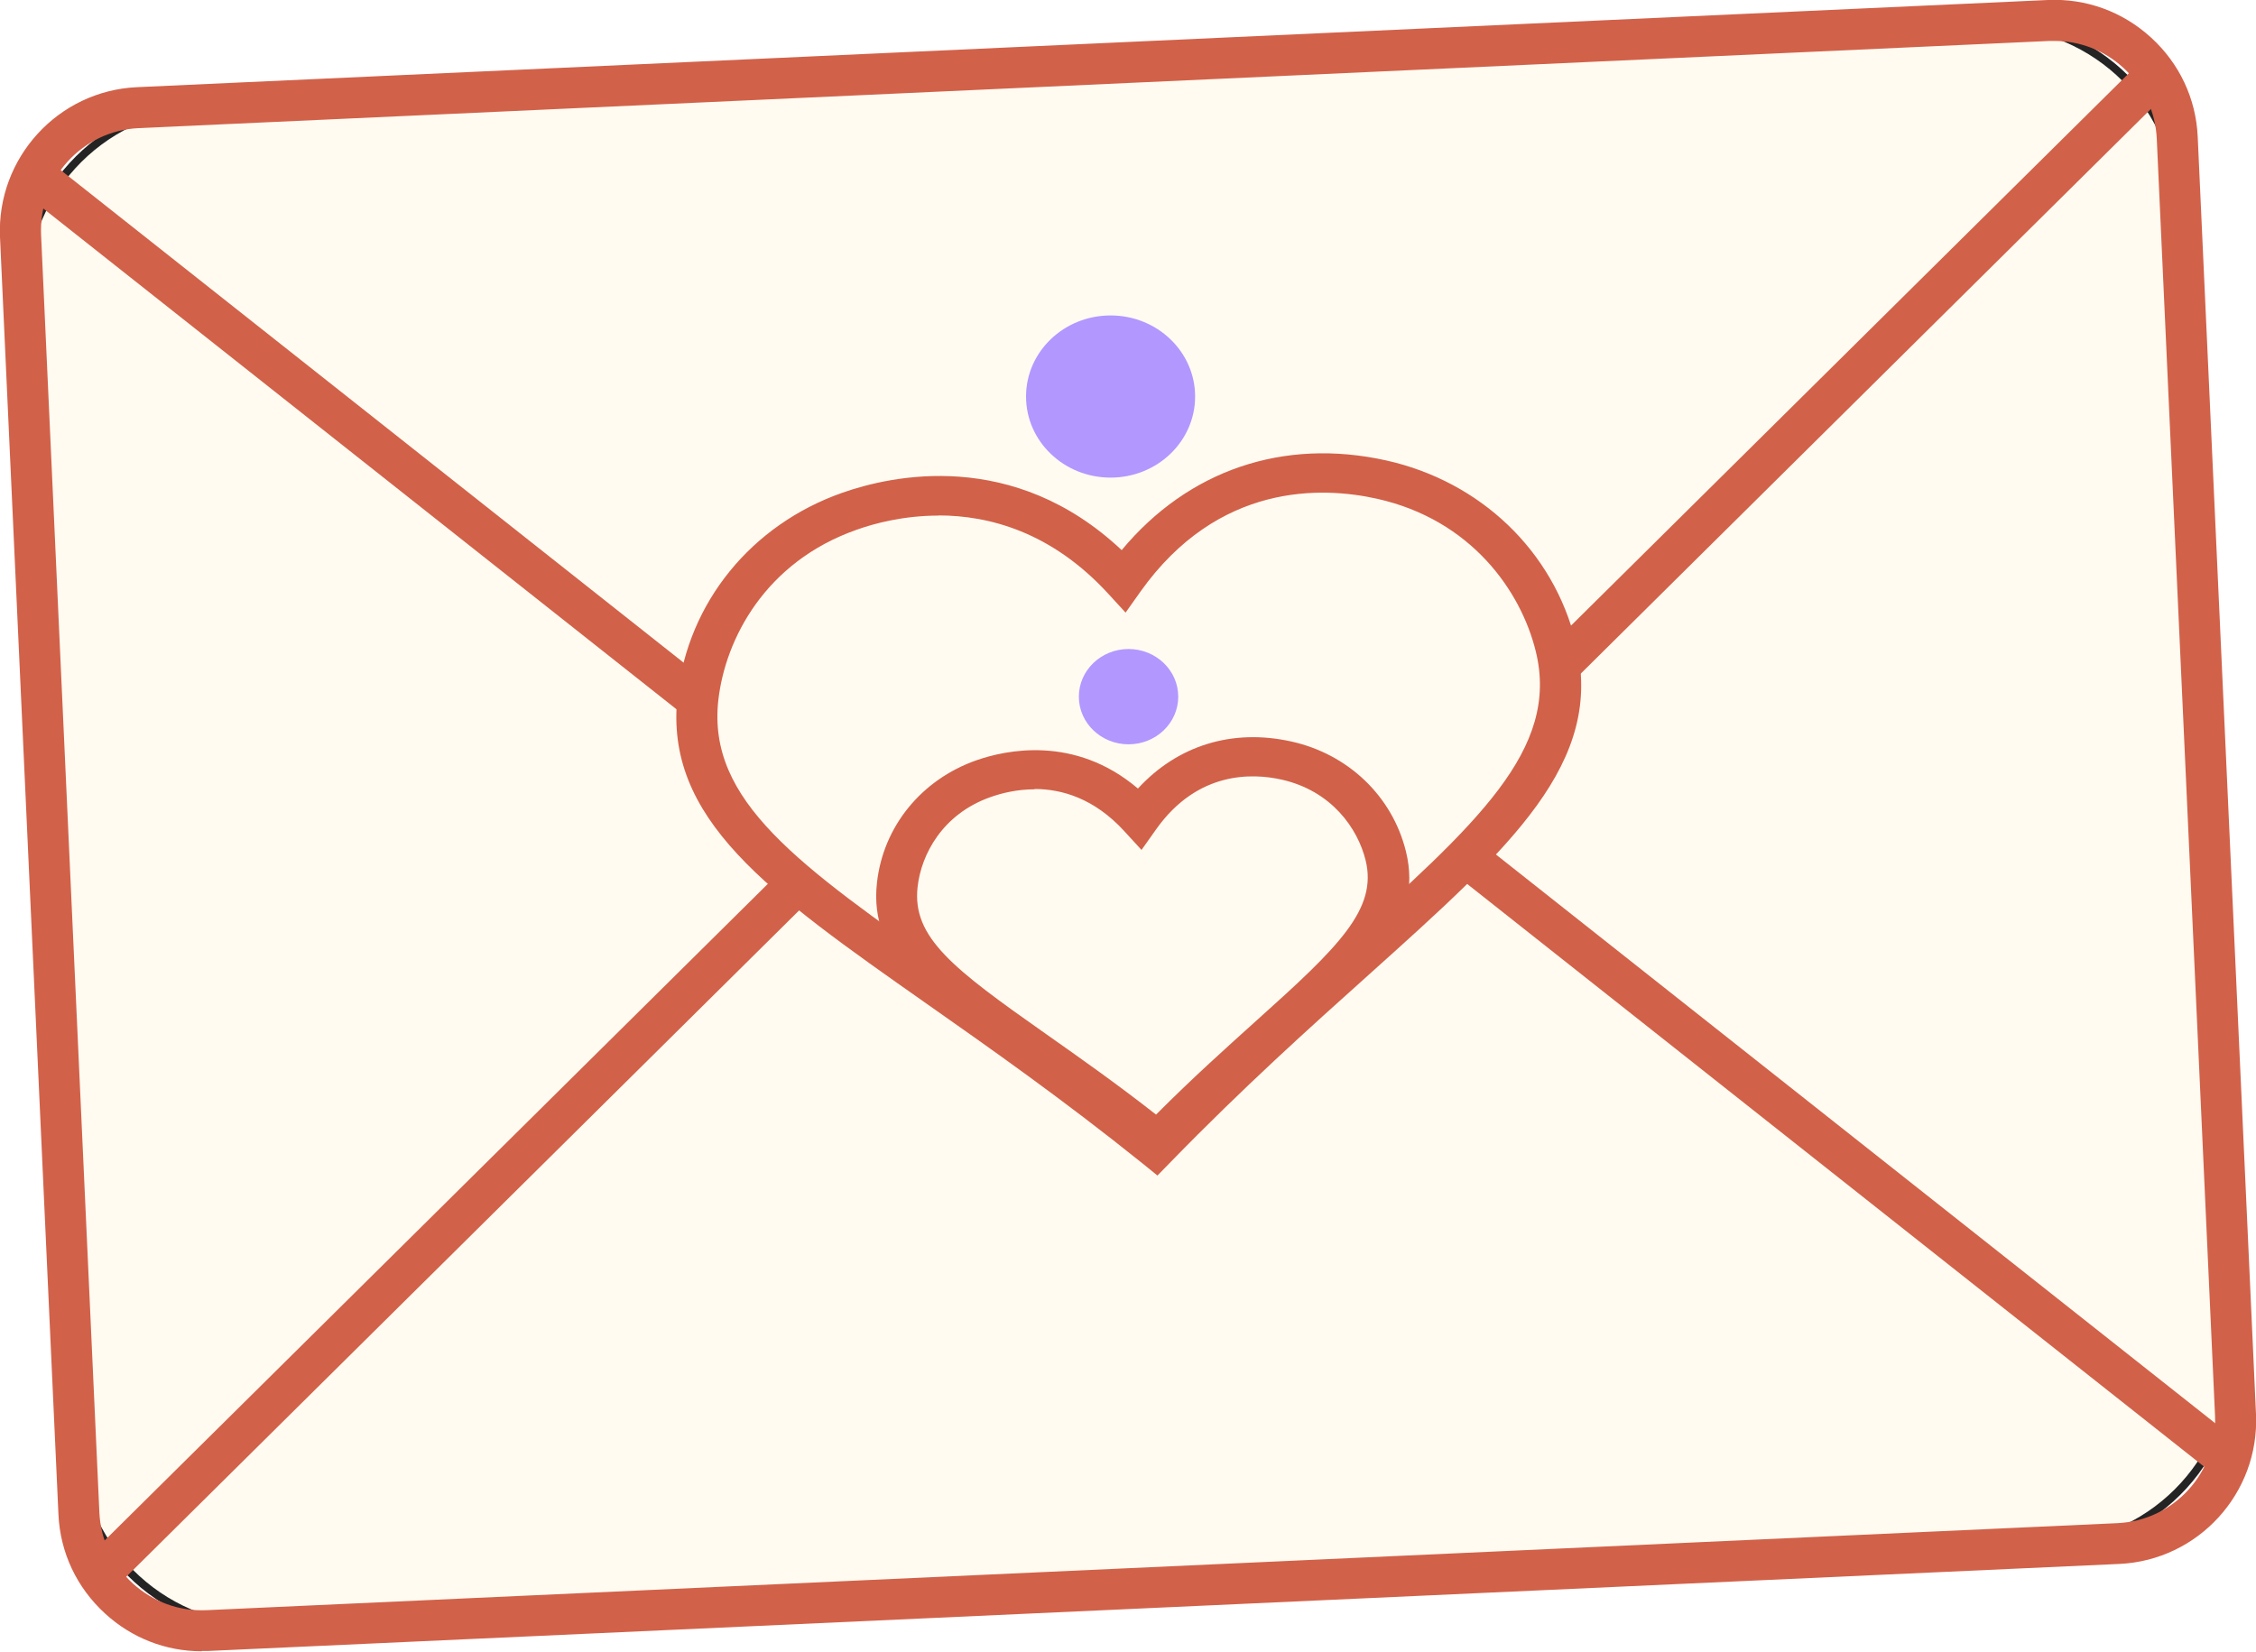
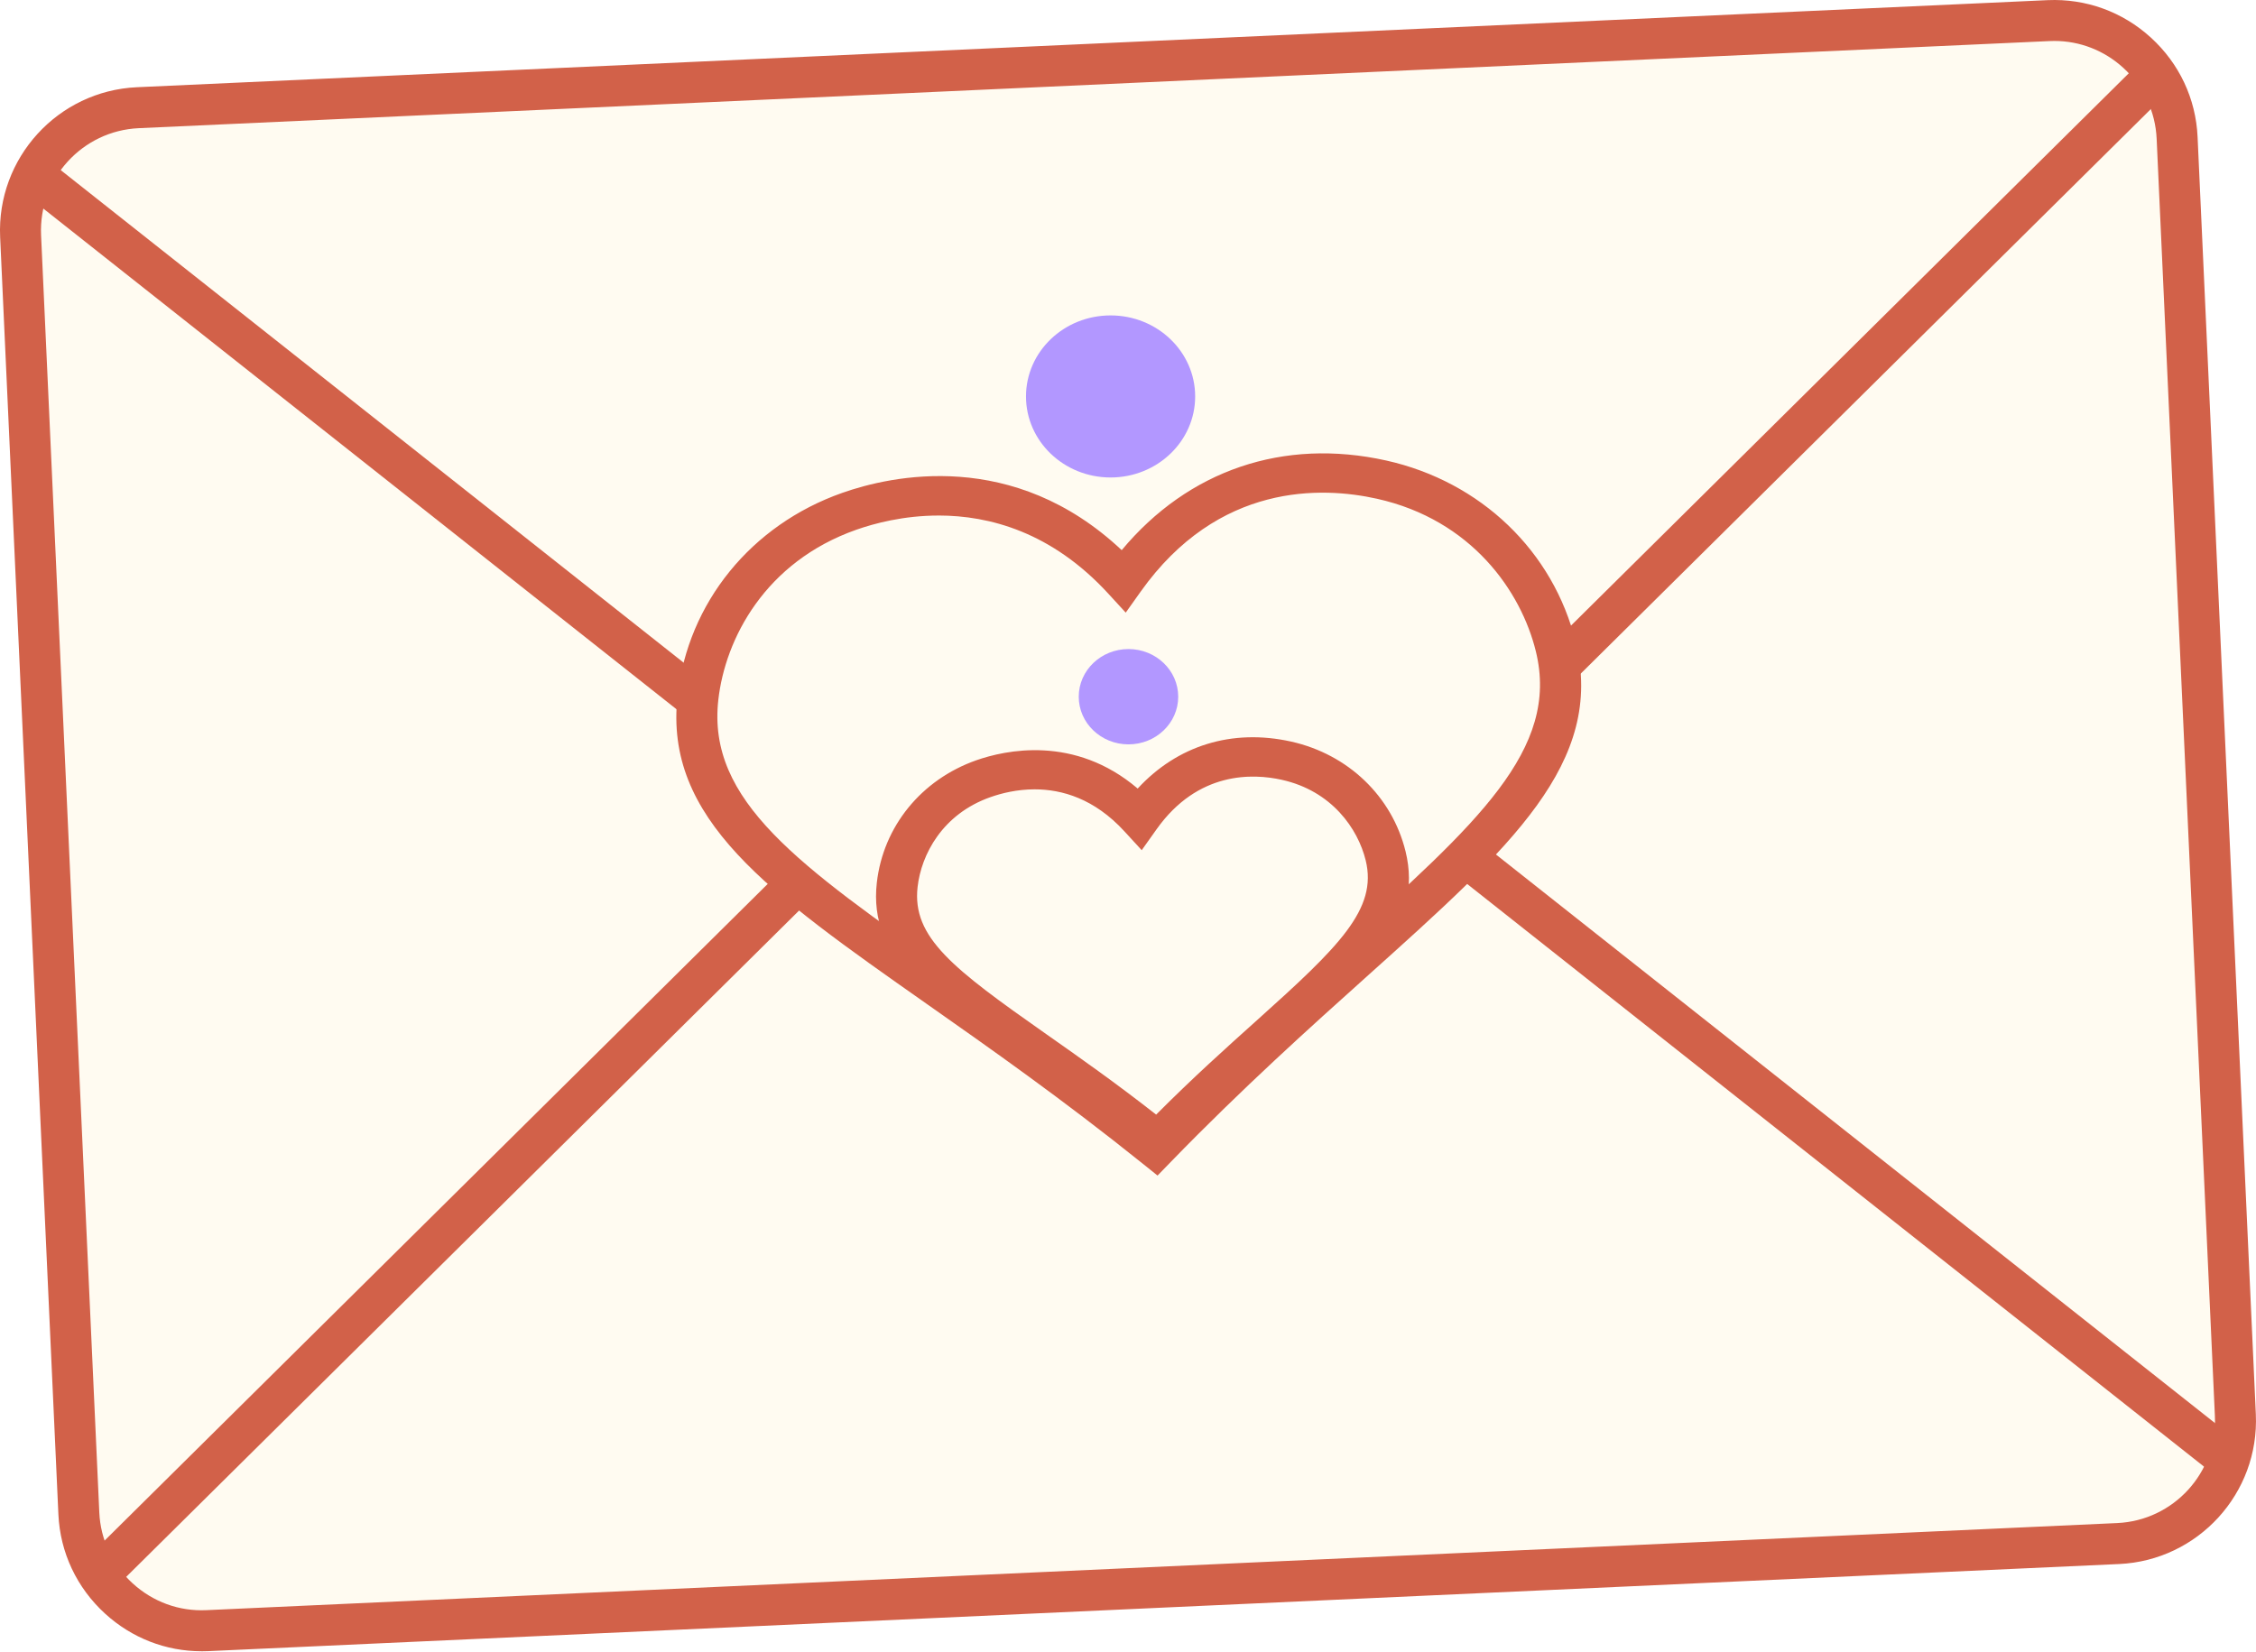
- <svg xmlns="http://www.w3.org/2000/svg" id="Layer_2" data-name="Layer 2" viewBox="0 0 144.37 105.69">
+ <svg xmlns="http://www.w3.org/2000/svg" id="Layer_2" viewBox="0 0 958.91 701.99">
  <defs>
-     <style>
-       .cls-1 {
-         fill: #d26149;
-       }
- 
-       .cls-2 {
-         stroke: #242424;
-         stroke-miterlimit: 10;
-         stroke-width: .5px;
-       }
- 
-       .cls-2, .cls-3 {
-         fill: #fffbf1;
-       }
- 
-       .cls-4 {
-         fill: #b297ff;
-       }
-     </style>
+     <style>.cls-1{fill:#d26149;}.cls-2{stroke:#242424;stroke-miterlimit:10;stroke-width:.5px;}.cls-2,.cls-3{fill:#fffbf1;}.cls-4{fill:#b297ff;}</style>
  </defs>
-   <g id="Layer_1-2" data-name="Layer 1">
-     <g>
-       <g>
-         <g>
-           <rect class="cls-2" x="3.11" y="4.06" width="138.15" height="97.58" rx="12" ry="12" transform="translate(-2.33 3.34) rotate(-2.61)" />
-           <path class="cls-1" d="M12.9,105.69c-2.29,0-4.47-.85-6.17-2.41-1.82-1.66-2.88-3.91-2.99-6.35L0,15.17C-.22,10.12,3.71,5.81,8.76,5.58L131.05,0c2.44-.11,4.78.74,6.6,2.4s2.88,3.91,2.99,6.35l3.73,81.76c.23,5.06-3.7,9.36-8.75,9.59l-122.29,5.57c-.14,0-.28,0-.42,0ZM131.47,2.62c-.1,0-.2,0-.3,0L8.88,8.2c-3.61.16-6.42,3.24-6.25,6.85l3.73,81.76c.08,1.74.84,3.35,2.14,4.54,1.3,1.18,2.97,1.79,4.71,1.71l122.29-5.57c3.61-.16,6.42-3.24,6.25-6.85l-3.73-81.76c-.08-1.74-.84-3.35-2.14-4.54-1.22-1.12-2.78-1.72-4.41-1.72Z" />
-         </g>
-         <polygon class="cls-1" points="74.19 69.83 73.27 69.11 1.89 12.65 3.52 10.6 73.99 66.33 137.07 3.86 138.91 5.72 74.19 69.83" />
-         <polygon class="cls-1" points="8 101 6.15 99.14 70.88 35.04 71.79 35.76 143.17 92.21 141.55 94.27 71.07 38.53 8 101" />
-       </g>
-       <g>
-         <ellipse class="cls-4" cx="71.07" cy="25.38" rx="5.41" ry="5.19" />
-         <g>
-           <path class="cls-3" d="M71.91,37.17c6.08-8.55,14.47-6.92,16.51-6.47,6.15,1.37,9.97,5.89,11.15,10.7,2.42,9.88-9.79,15.84-25.6,32.11h0c-17.78-14.28-30.43-18.76-29.3-28.85.55-4.92,3.76-9.85,9.69-11.94,1.97-.69,10.43-3.33,17.56,4.44h0Z" />
-           <path class="cls-1" d="M74.07,75.24l-.95-.77c-5.1-4.1-9.74-7.36-13.84-10.24-10.12-7.11-16.81-11.81-15.92-19.71.67-5.95,4.71-10.93,10.54-12.98,3.15-1.11,10.95-2.85,17.88,3.67,4.26-5.12,10.35-7.2,16.93-5.74,6.05,1.35,10.7,5.81,12.13,11.64,1.89,7.69-4.14,13.1-13.26,21.29-3.77,3.38-8.04,7.22-12.66,11.97l-.85.87ZM60.07,33c-2.24,0-4.12.5-5.26.91-5.84,2.06-8.39,6.98-8.84,10.89-.73,6.46,5.14,10.58,14.86,17.41,3.87,2.72,8.23,5.78,13.02,9.58,4.35-4.41,8.36-8.02,11.93-11.22,8.76-7.86,14.04-12.6,12.5-18.88-.94-3.84-4.11-8.42-10.17-9.77-3.51-.78-10.15-1.05-15.13,5.95l-.95,1.34-1.12-1.22c-3.62-3.94-7.61-5-10.86-5Z" />
-         </g>
-         <ellipse class="cls-4" cx="72.22" cy="44.59" rx="3.18" ry="3.05" />
-         <g>
-           <path class="cls-3" d="M72.93,52.37c3.46-4.87,8.24-3.94,9.4-3.68,3.5.78,5.67,3.35,6.35,6.09,1.38,5.63-5.58,9.02-14.58,18.28h0c-10.12-8.13-17.33-10.68-16.68-16.43.32-2.8,2.14-5.61,5.52-6.8,1.12-.39,5.94-1.89,10,2.53h0Z" />
-           <path class="cls-1" d="M74.21,74.79l-.95-.77c-2.89-2.32-5.53-4.17-7.85-5.81-5.92-4.16-9.83-6.91-9.29-11.71.4-3.6,2.84-6.6,6.37-7.84,1.83-.64,6.27-1.64,10.33,1.81,2.54-2.76,6.04-3.85,9.82-3.01,3.65.81,6.46,3.51,7.33,7.03,1.15,4.68-2.38,7.85-7.71,12.64-2.14,1.92-4.57,4.1-7.18,6.79l-.85.87ZM66.21,50.52c-1.12,0-2.1.24-2.83.5-3.08,1.09-4.43,3.68-4.66,5.75-.36,3.23,2.26,5.22,8.23,9.42,2.1,1.48,4.45,3.13,7.03,5.15,2.35-2.36,4.52-4.3,6.46-6.05,5.24-4.7,7.72-7.1,6.95-10.23-.5-2.03-2.17-4.44-5.37-5.16-1.86-.42-5.37-.56-8.02,3.16l-.95,1.34-1.12-1.22c-1.91-2.08-3.98-2.68-5.73-2.68Z" />
-         </g>
-       </g>
-     </g>
+   <g id="Layer_1-2">
+     <rect class="cls-2" x="26.01" y="33.97" width="906.75" height="634.06" rx="39.18" ry="39.18" transform="translate(-15.49 22.19) rotate(-2.61)" />
+     <path class="cls-1" d="M85.68,701.99c-15.19,0-29.66-5.62-41.01-15.99-12.06-11.01-19.11-26-19.85-42.21L.06,100.76c-1.53-33.58,24.55-62.15,58.13-63.68L870.41.06c16.21-.7,31.77,4.92,43.83,15.93,12.06,11.01,19.11,25.99,19.84,42.2l24.76,543.04c1.53,33.58-24.55,62.15-58.13,63.68l-812.22,37.03c-.94.04-1.88.06-2.82.06ZM873.2,17.41c-.66,0-1.33.02-2,.05L58.98,54.49c-23.99,1.09-42.61,21.5-41.52,45.48l24.75,543.04c.53,11.56,5.57,22.26,14.19,30.13,8.62,7.87,19.73,11.92,31.3,11.38l812.22-37.03c23.98-1.09,42.61-21.5,41.52-45.48l-24.76-543.04c-.53-11.56-5.56-22.26-14.18-30.13-8.12-7.42-18.46-11.43-29.3-11.43Z" />
+     <polygon class="cls-1" points="492.74 463.81 486.69 459.02 12.56 84.04 23.36 70.38 491.44 440.57 910.39 25.65 922.64 38.02 492.74 463.81" />
+     <polygon class="cls-1" points="53.13 670.87 40.87 658.49 470.77 232.7 476.82 237.49 950.95 612.48 940.15 626.14 472.07 255.94 53.13 670.87" />
+     <ellipse class="cls-4" cx="472.05" cy="168.54" rx="35.95" ry="34.45" />
+     <path class="cls-3" d="M477.61,246.85c40.36-56.78,96.09-45.97,109.65-42.95,40.82,9.1,66.19,39.1,74.04,71.09,16.11,65.64-65.05,105.18-170.03,213.27h0c-118.07-94.88-202.15-124.57-194.6-191.62,3.68-32.67,25-65.44,64.34-79.29,13.07-4.6,69.26-22.09,116.61,29.5h0Z" />
+     <path class="cls-1" d="M492,499.75l-6.34-5.09c-33.88-27.22-64.72-48.89-91.94-68.01-67.22-47.23-111.63-78.42-105.72-130.9,4.45-39.55,31.28-72.59,70-86.22,20.9-7.37,72.75-18.93,118.78,24.35,28.3-33.98,68.73-47.83,112.45-38.1,40.18,8.96,71.04,38.58,80.55,77.31,12.53,51.07-27.5,86.99-88.09,141.38-25.04,22.48-53.42,47.95-84.05,79.49l-5.63,5.8ZM398.97,219.17c-14.86,0-27.34,3.34-34.96,6.02-38.8,13.66-55.76,46.33-58.69,72.35-4.83,42.9,34.14,70.28,98.7,115.64,25.74,18.08,54.69,38.42,86.5,63.63,28.87-29.31,55.55-53.26,79.26-74.54,58.16-52.2,93.26-83.71,83.03-125.37-6.25-25.48-27.28-55.9-67.53-64.87-23.33-5.2-67.43-6.98-100.47,39.52l-6.32,8.89-7.42-8.08c-24.03-26.18-50.57-33.2-72.11-33.2Z" />
+     <ellipse class="cls-4" cx="479.66" cy="296.19" rx="21.14" ry="20.26" />
+     <path class="cls-3" d="M484.37,347.84c22.98-32.33,54.71-26.18,62.43-24.45,23.24,5.18,37.69,22.26,42.15,40.47,9.17,37.37-37.03,59.88-96.81,121.42h0c-67.22-54.02-115.09-70.92-110.79-109.1,2.09-18.6,14.23-37.26,36.63-45.14,7.44-2.62,39.43-12.58,66.39,16.79h0Z" />
+     <path class="cls-1" d="M492.88,496.77l-6.34-5.09c-19.19-15.42-36.7-27.72-52.15-38.58-39.32-27.62-65.3-45.87-61.7-77.81,2.69-23.89,18.89-43.84,42.29-52.08,12.16-4.27,41.67-10.91,68.59,12.02,16.88-18.31,40.13-25.55,65.21-19.97,24.26,5.41,42.91,23.3,48.65,46.69,7.63,31.1-15.79,52.12-51.24,83.94-14.21,12.76-30.32,27.22-47.67,45.08l-5.63,5.8ZM439.76,335.57c-7.43,0-13.97,1.62-18.77,3.31-20.48,7.21-29.42,24.46-30.97,38.2-2.42,21.46,15.02,34.69,54.68,62.55,13.97,9.81,29.59,20.79,46.72,34.22,15.59-15.66,30-28.59,42.88-40.15,34.79-31.23,51.29-47.16,46.19-67.93-3.3-13.46-14.4-29.52-35.64-34.25-12.34-2.76-35.69-3.7-53.25,21.02l-6.32,8.89-7.42-8.08c-12.69-13.82-26.47-17.78-38.08-17.78Z" />
  </g>
</svg>
